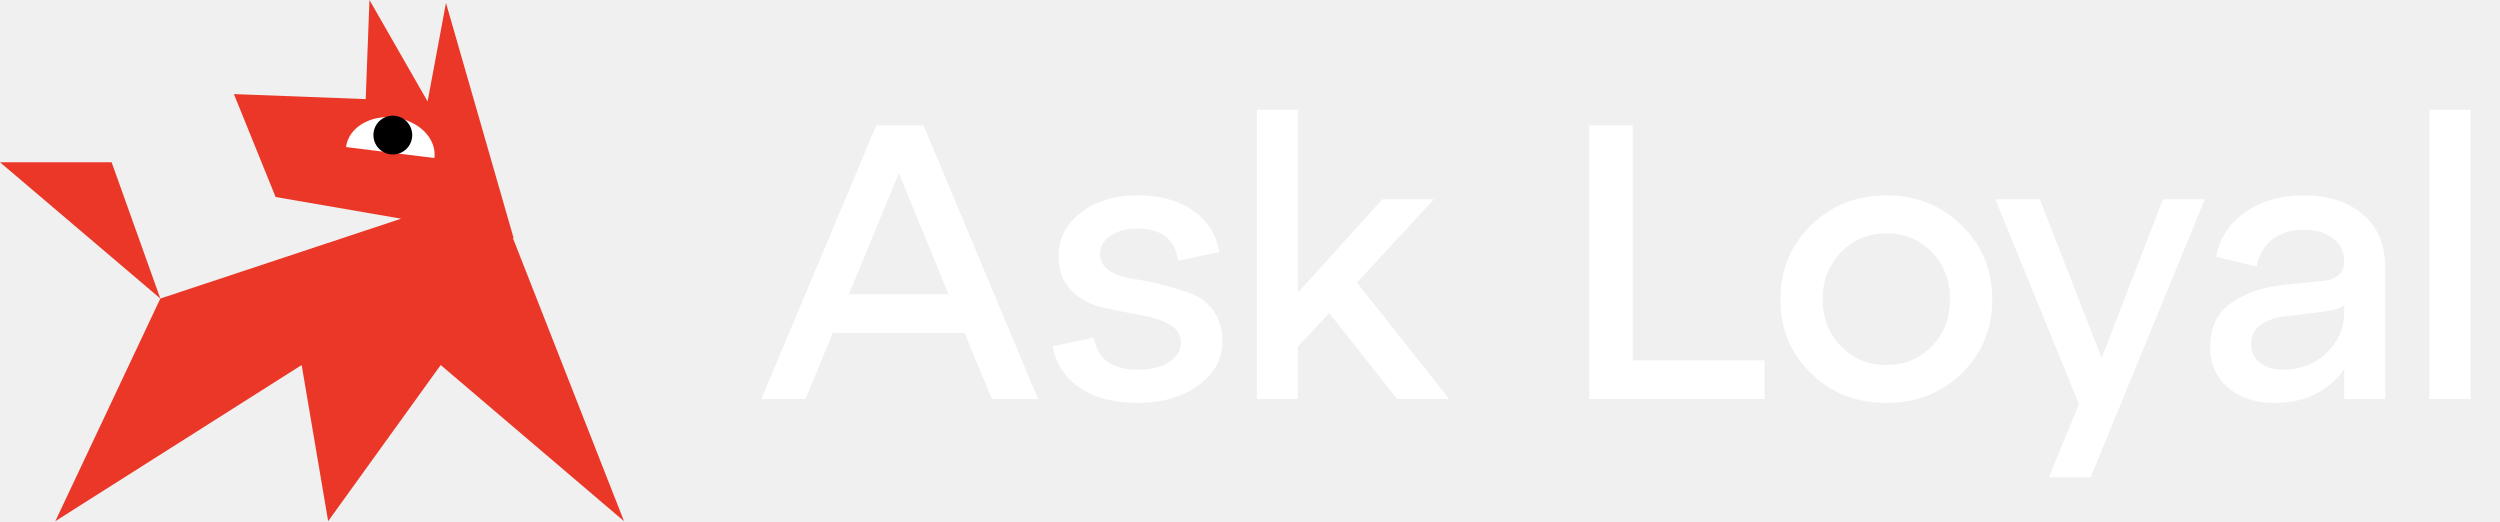
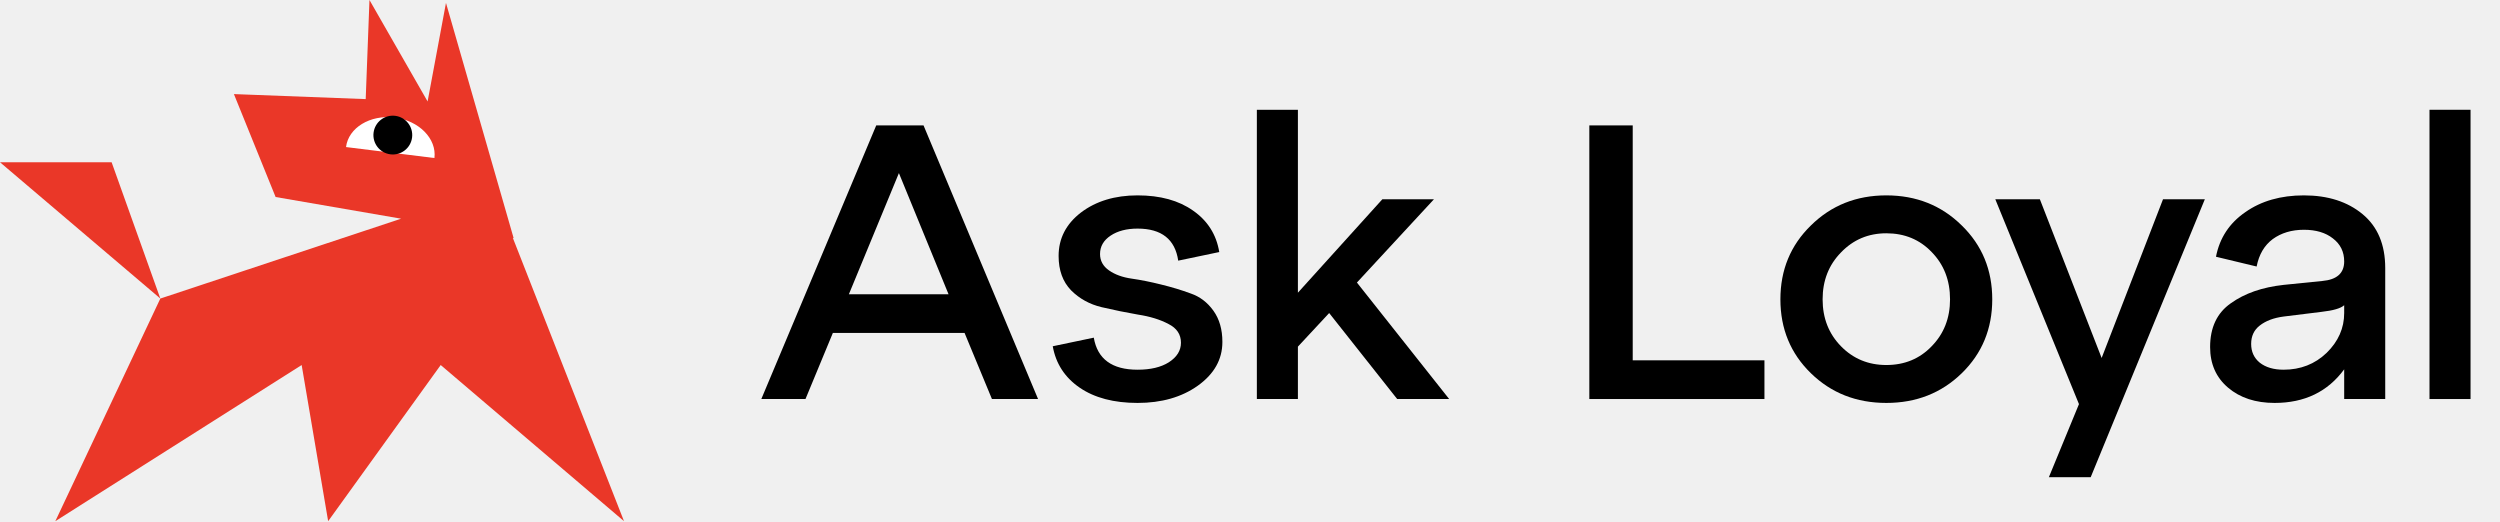
<svg xmlns="http://www.w3.org/2000/svg" width="307" height="64" viewBox="0 0 307 64" fill="none">
  <path d="M52.509 12.46L54.766 0.358L63.074 29.241L62.98 29.225L76.628 64L54.118 44.826L40.297 64L37.044 44.826L6.794 64L19.689 36.661L0 19.926H13.707L19.689 36.661L49.256 26.855L33.845 24.193L28.724 11.554L44.908 12.17L45.371 0L52.509 12.46Z" fill="#EA3728" />
  <path d="M48.453 14.434C51.451 14.806 53.643 17.033 53.348 19.407L42.492 18.059C42.786 15.685 45.456 14.062 48.453 14.434Z" fill="white" />
  <circle cx="48.239" cy="16.588" r="2.383" transform="rotate(7.07741 48.2391 16.588)" fill="black" />
-   <path d="M303.382 49.001H298.342V13.48H303.382V49.001Z" fill="white" />
-   <path d="M282.922 23.992C285.866 23.992 288.266 24.76 290.122 26.296C291.978 27.832 292.906 30.04 292.906 32.92V49H287.866V45.352C285.85 48.104 283.002 49.48 279.322 49.48C276.986 49.48 275.082 48.856 273.61 47.608C272.138 46.36 271.402 44.696 271.402 42.616C271.402 40.216 272.25 38.424 273.946 37.24C275.642 36.024 277.802 35.272 280.426 34.984L285.178 34.504C286.97 34.344 287.866 33.544 287.866 32.104C287.866 30.92 287.402 29.976 286.474 29.272C285.578 28.568 284.394 28.216 282.922 28.216C281.418 28.216 280.138 28.6 279.082 29.368C278.058 30.136 277.402 31.256 277.114 32.728L272.122 31.528C272.57 29.224 273.77 27.4 275.722 26.056C277.674 24.68 280.074 23.992 282.922 23.992ZM280.426 45.4C282.506 45.4 284.266 44.712 285.706 43.336C287.146 41.928 287.866 40.296 287.866 38.44V37.48C287.45 37.864 286.522 38.136 285.082 38.296L280.426 38.872C279.21 39.032 278.234 39.4 277.498 39.976C276.794 40.52 276.442 41.272 276.442 42.232C276.442 43.192 276.794 43.96 277.498 44.536C278.234 45.112 279.21 45.4 280.426 45.4Z" fill="white" />
-   <path d="M258.081 43.961L265.617 24.473H270.753L256.737 58.601H251.601L255.297 49.625L245.025 24.473H250.497L258.081 43.961Z" fill="white" />
-   <path d="M222.377 45.832C219.881 43.4 218.633 40.376 218.633 36.76C218.633 33.144 219.881 30.12 222.377 27.688C224.873 25.224 227.961 23.992 231.641 23.992C235.321 23.992 238.409 25.224 240.905 27.688C243.401 30.12 244.649 33.144 244.649 36.76C244.649 40.376 243.401 43.4 240.905 45.832C238.409 48.264 235.321 49.48 231.641 49.48C227.961 49.48 224.873 48.264 222.377 45.832ZM226.073 31C224.569 32.536 223.817 34.456 223.817 36.76C223.817 39.064 224.569 40.984 226.073 42.52C227.577 44.056 229.433 44.824 231.641 44.824C233.881 44.824 235.737 44.056 237.209 42.52C238.713 40.984 239.465 39.064 239.465 36.76C239.465 34.424 238.713 32.488 237.209 30.952C235.737 29.416 233.881 28.648 231.641 28.648C229.433 28.648 227.577 29.432 226.073 31Z" fill="white" />
-   <path d="M216.674 49H195.17V15.4H200.498V44.248H216.674V49Z" fill="white" />
-   <path d="M166.63 34.697L177.958 49.001H171.574L163.222 38.441L159.382 42.569V49.001H154.342V13.48H159.382V35.944L169.75 24.473H176.086L166.63 34.697Z" fill="white" />
-   <path d="M129.277 42.52L134.317 41.464C134.765 44.088 136.557 45.4 139.693 45.4C141.293 45.4 142.573 45.096 143.533 44.488C144.525 43.848 145.021 43.048 145.021 42.088C145.021 41.064 144.509 40.296 143.485 39.784C142.461 39.24 141.213 38.856 139.741 38.632C138.269 38.376 136.781 38.072 135.277 37.72C133.805 37.368 132.557 36.68 131.533 35.656C130.509 34.6 129.997 33.192 129.997 31.432C129.997 29.288 130.909 27.512 132.733 26.104C134.589 24.696 136.909 23.992 139.693 23.992C142.477 23.992 144.749 24.616 146.509 25.864C148.301 27.112 149.373 28.808 149.725 30.952L144.685 32.008C144.301 29.384 142.637 28.072 139.693 28.072C138.349 28.072 137.245 28.36 136.381 28.936C135.517 29.512 135.085 30.264 135.085 31.192C135.085 32.024 135.453 32.696 136.189 33.208C136.925 33.72 137.853 34.056 138.973 34.216C140.093 34.376 141.293 34.616 142.573 34.936C143.885 35.256 145.101 35.624 146.221 36.04C147.341 36.424 148.269 37.128 149.005 38.152C149.741 39.176 150.109 40.456 150.109 41.992C150.109 44.136 149.101 45.928 147.085 47.368C145.101 48.776 142.637 49.48 139.693 49.48C136.781 49.48 134.413 48.856 132.589 47.608C130.765 46.36 129.661 44.664 129.277 42.52Z" fill="white" />
-   <path d="M127.474 49H121.81L118.45 40.888H102.274L98.914 49H93.49L107.602 15.4H113.41L127.474 49ZM110.386 21.256L104.242 36.136H116.482L110.386 21.256Z" fill="white" />
+   <path d="M303.382 49.001H298.342V13.48H303.382V49.001Z" fill="black" />
+   <path d="M282.922 23.992C285.866 23.992 288.266 24.76 290.122 26.296C291.978 27.832 292.906 30.04 292.906 32.92V49H287.866V45.352C285.85 48.104 283.002 49.48 279.322 49.48C276.986 49.48 275.082 48.856 273.61 47.608C272.138 46.36 271.402 44.696 271.402 42.616C271.402 40.216 272.25 38.424 273.946 37.24C275.642 36.024 277.802 35.272 280.426 34.984L285.178 34.504C286.97 34.344 287.866 33.544 287.866 32.104C287.866 30.92 287.402 29.976 286.474 29.272C285.578 28.568 284.394 28.216 282.922 28.216C281.418 28.216 280.138 28.6 279.082 29.368C278.058 30.136 277.402 31.256 277.114 32.728L272.122 31.528C272.57 29.224 273.77 27.4 275.722 26.056C277.674 24.68 280.074 23.992 282.922 23.992ZM280.426 45.4C282.506 45.4 284.266 44.712 285.706 43.336C287.146 41.928 287.866 40.296 287.866 38.44V37.48C287.45 37.864 286.522 38.136 285.082 38.296L280.426 38.872C279.21 39.032 278.234 39.4 277.498 39.976C276.794 40.52 276.442 41.272 276.442 42.232C276.442 43.192 276.794 43.96 277.498 44.536C278.234 45.112 279.21 45.4 280.426 45.4Z" fill="black" />
+   <path d="M258.081 43.961L265.617 24.473H270.753L256.737 58.601H251.601L255.297 49.625L245.025 24.473H250.497L258.081 43.961Z" fill="black" />
+   <path d="M222.377 45.832C219.881 43.4 218.633 40.376 218.633 36.76C218.633 33.144 219.881 30.12 222.377 27.688C224.873 25.224 227.961 23.992 231.641 23.992C235.321 23.992 238.409 25.224 240.905 27.688C243.401 30.12 244.649 33.144 244.649 36.76C244.649 40.376 243.401 43.4 240.905 45.832C238.409 48.264 235.321 49.48 231.641 49.48C227.961 49.48 224.873 48.264 222.377 45.832ZM226.073 31C224.569 32.536 223.817 34.456 223.817 36.76C223.817 39.064 224.569 40.984 226.073 42.52C227.577 44.056 229.433 44.824 231.641 44.824C233.881 44.824 235.737 44.056 237.209 42.52C238.713 40.984 239.465 39.064 239.465 36.76C239.465 34.424 238.713 32.488 237.209 30.952C235.737 29.416 233.881 28.648 231.641 28.648C229.433 28.648 227.577 29.432 226.073 31Z" fill="black" />
+   <path d="M216.674 49H195.17V15.4H200.498V44.248H216.674V49Z" fill="black" />
+   <path d="M166.63 34.697L177.958 49.001H171.574L163.222 38.441L159.382 42.569V49.001H154.342V13.48H159.382V35.944L169.75 24.473H176.086L166.63 34.697Z" fill="black" />
+   <path d="M129.277 42.52L134.317 41.464C134.765 44.088 136.557 45.4 139.693 45.4C141.293 45.4 142.573 45.096 143.533 44.488C144.525 43.848 145.021 43.048 145.021 42.088C145.021 41.064 144.509 40.296 143.485 39.784C142.461 39.24 141.213 38.856 139.741 38.632C138.269 38.376 136.781 38.072 135.277 37.72C133.805 37.368 132.557 36.68 131.533 35.656C130.509 34.6 129.997 33.192 129.997 31.432C129.997 29.288 130.909 27.512 132.733 26.104C134.589 24.696 136.909 23.992 139.693 23.992C142.477 23.992 144.749 24.616 146.509 25.864C148.301 27.112 149.373 28.808 149.725 30.952L144.685 32.008C144.301 29.384 142.637 28.072 139.693 28.072C138.349 28.072 137.245 28.36 136.381 28.936C135.517 29.512 135.085 30.264 135.085 31.192C135.085 32.024 135.453 32.696 136.189 33.208C136.925 33.72 137.853 34.056 138.973 34.216C140.093 34.376 141.293 34.616 142.573 34.936C143.885 35.256 145.101 35.624 146.221 36.04C147.341 36.424 148.269 37.128 149.005 38.152C149.741 39.176 150.109 40.456 150.109 41.992C150.109 44.136 149.101 45.928 147.085 47.368C145.101 48.776 142.637 49.48 139.693 49.48C136.781 49.48 134.413 48.856 132.589 47.608C130.765 46.36 129.661 44.664 129.277 42.52Z" fill="black" />
+   <path d="M127.474 49H121.81L118.45 40.888H102.274L98.914 49H93.49L107.602 15.4H113.41L127.474 49ZM110.386 21.256L104.242 36.136H116.482L110.386 21.256Z" fill="black" />
</svg>
